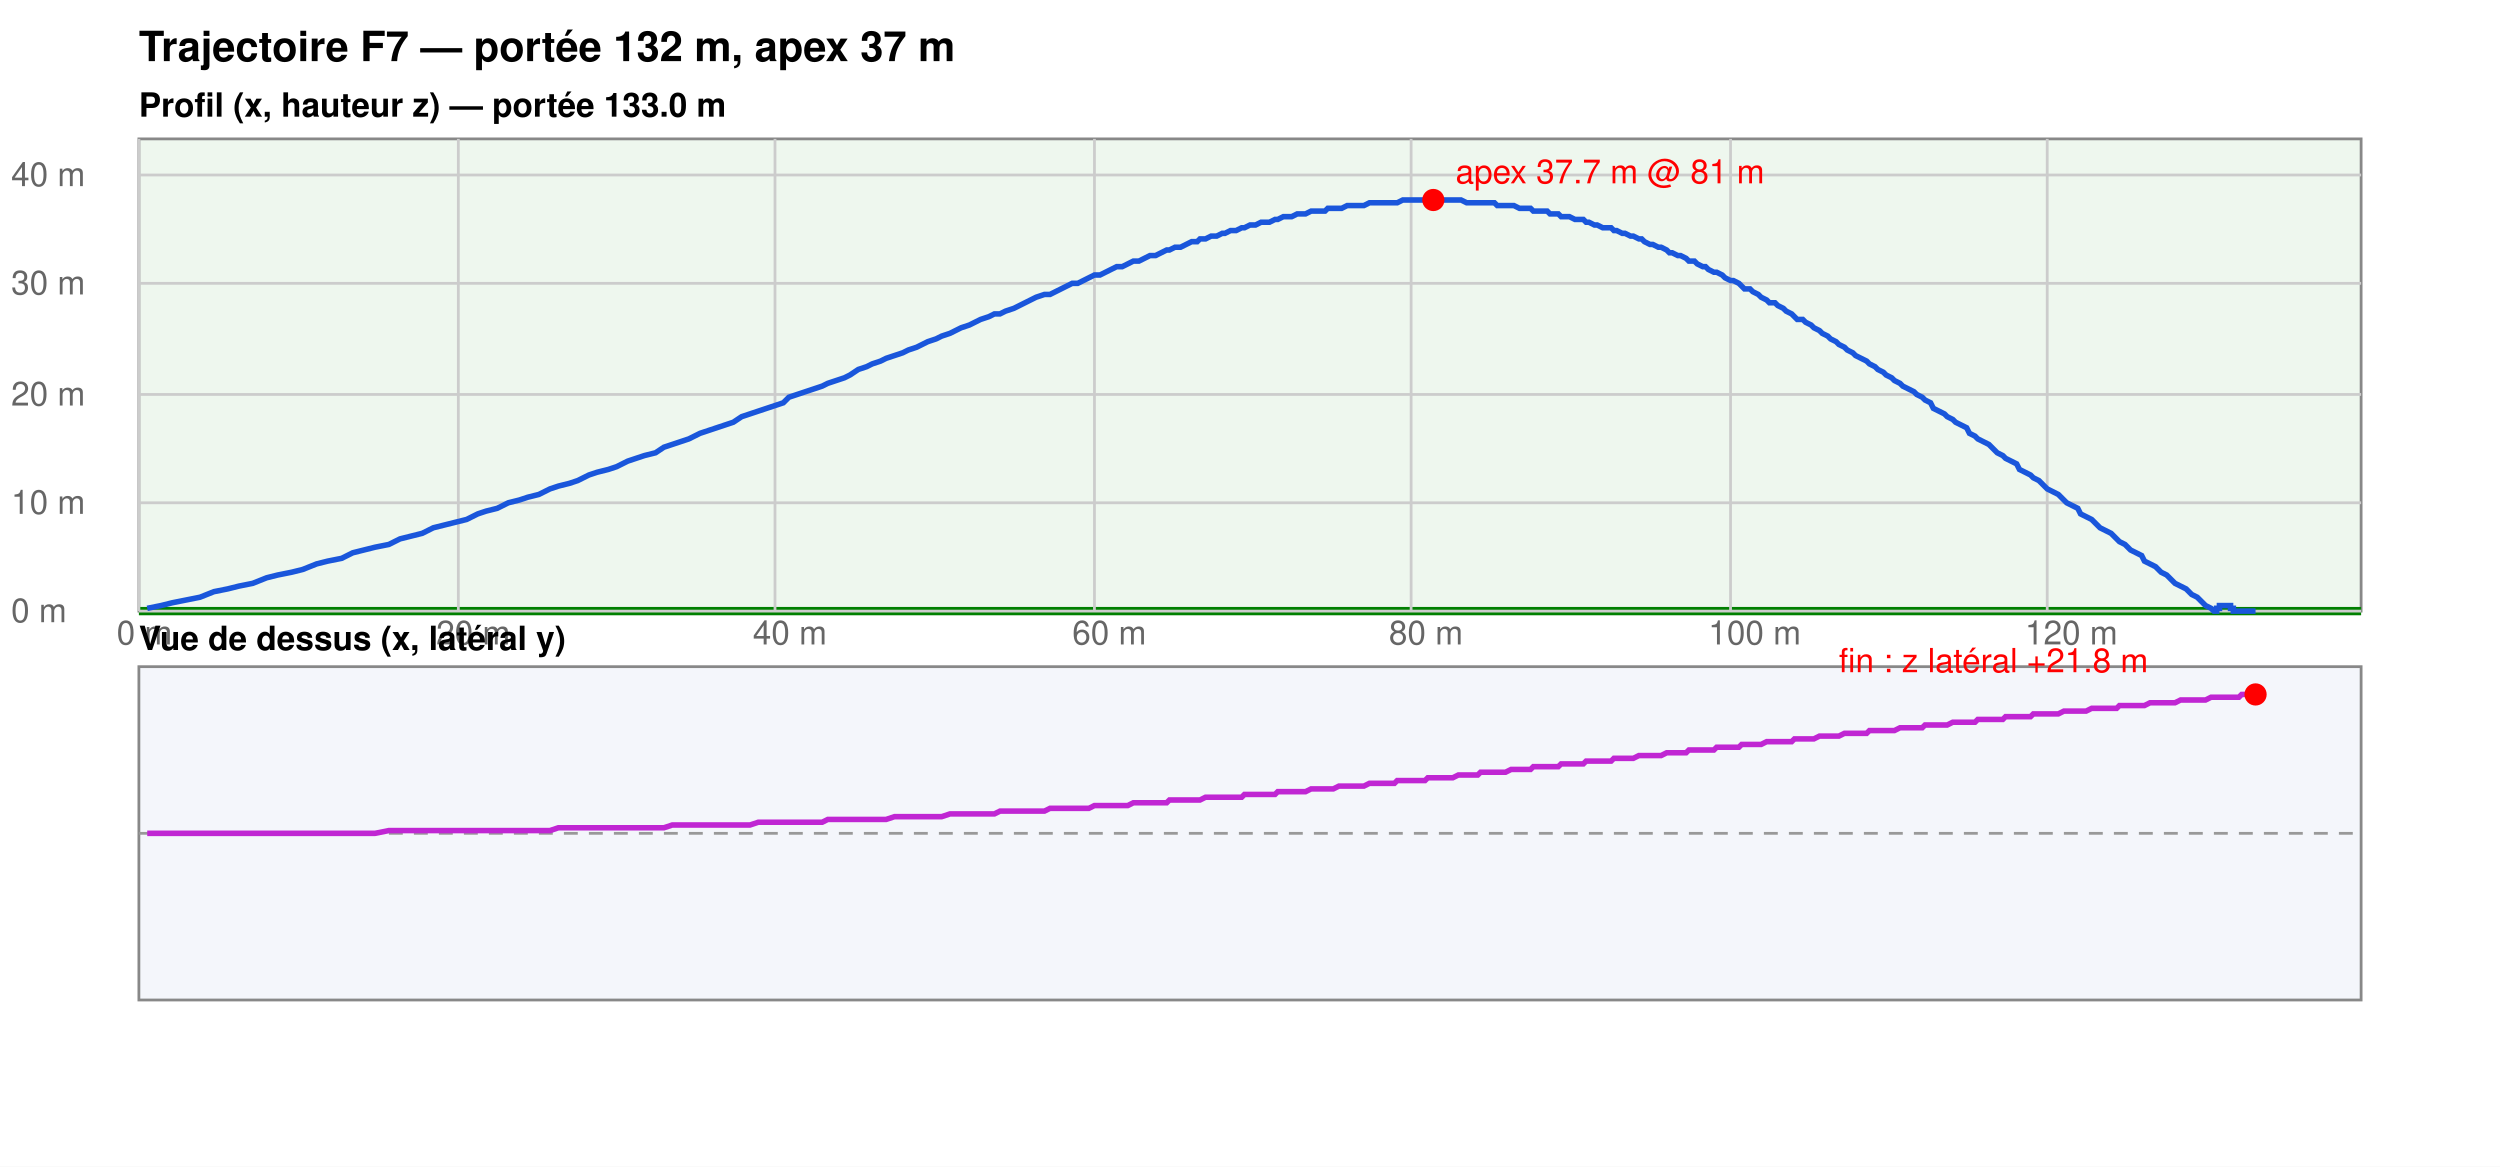
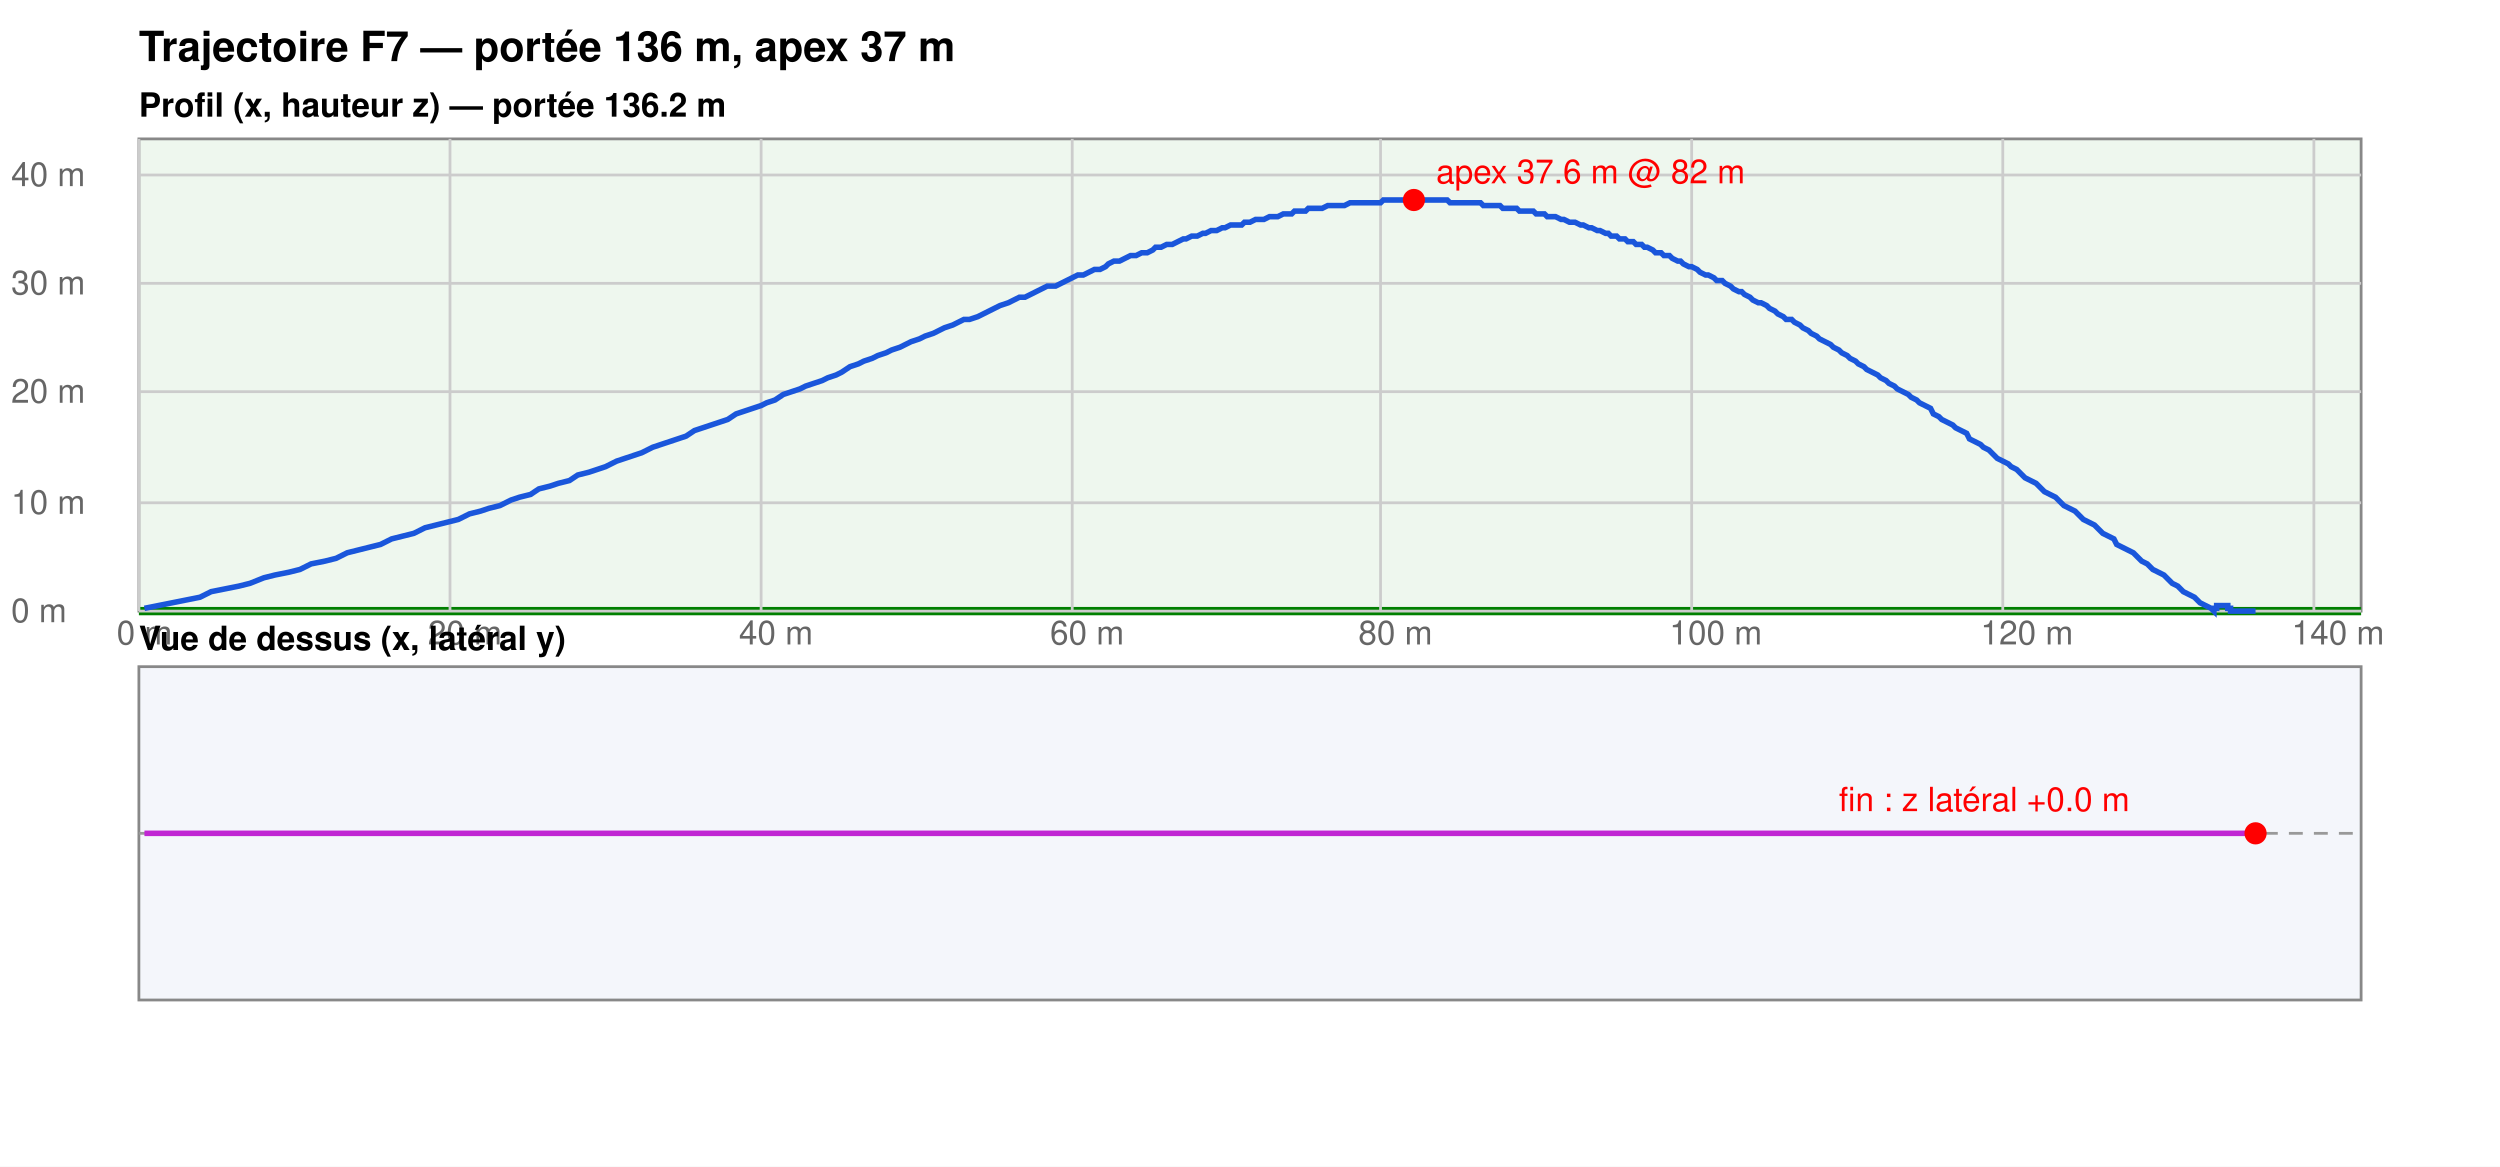
<svg xmlns="http://www.w3.org/2000/svg" width="900" height="420" font-family="Helvetica" font-size="12">
  <rect width="900" height="420" fill="white" />
-   <text x="50" y="22" font-size="15" font-weight="bold">Trajectoire F7 — portée 132 m, apex 37 m</text>
+   <text x="50" y="22" font-size="15" font-weight="bold">Trajectoire F7 — portée 136 m, apex 37 m</text>
  <rect x="50" y="50" width="800" height="170" fill="#eef7ee" stroke="#888" />
  <line x1="50" y1="220" x2="850" y2="220" stroke="green" stroke-width="3" />
  <line x1="50" y1="220" x2="50" y2="50" stroke="#ccc" />
  <text x="42" y="232" fill="#666">0 m</text>
-   <line x1="165" y1="220" x2="165" y2="50" stroke="#ccc" />
-   <text x="157" y="232" fill="#666">20 m</text>
-   <line x1="279" y1="220" x2="279" y2="50" stroke="#ccc" />
-   <text x="271" y="232" fill="#666">40 m</text>
-   <line x1="394" y1="220" x2="394" y2="50" stroke="#ccc" />
-   <text x="386" y="232" fill="#666">60 m</text>
-   <line x1="508" y1="220" x2="508" y2="50" stroke="#ccc" />
-   <text x="500" y="232" fill="#666">80 m</text>
-   <line x1="623" y1="220" x2="623" y2="50" stroke="#ccc" />
-   <text x="615" y="232" fill="#666">100 m</text>
-   <line x1="737" y1="220" x2="737" y2="50" stroke="#ccc" />
-   <text x="729" y="232" fill="#666">120 m</text>
+   <line x1="162" y1="220" x2="162" y2="50" stroke="#ccc" />
+   <text x="154" y="232" fill="#666">20 m</text>
+   <line x1="274" y1="220" x2="274" y2="50" stroke="#ccc" />
+   <text x="266" y="232" fill="#666">40 m</text>
+   <line x1="386" y1="220" x2="386" y2="50" stroke="#ccc" />
+   <text x="378" y="232" fill="#666">60 m</text>
+   <line x1="497" y1="220" x2="497" y2="50" stroke="#ccc" />
+   <text x="489" y="232" fill="#666">80 m</text>
+   <line x1="609" y1="220" x2="609" y2="50" stroke="#ccc" />
+   <text x="601" y="232" fill="#666">100 m</text>
+   <line x1="721" y1="220" x2="721" y2="50" stroke="#ccc" />
+   <text x="713" y="232" fill="#666">120 m</text>
+   <line x1="833" y1="220" x2="833" y2="50" stroke="#ccc" />
+   <text x="825" y="232" fill="#666">140 m</text>
  <line x1="50" y1="220" x2="850" y2="220" stroke="#ccc" />
  <text x="4" y="224" fill="#666">0 m</text>
  <line x1="50" y1="181" x2="850" y2="181" stroke="#ccc" />
  <text x="4" y="185" fill="#666">10 m</text>
-   <line x1="50" y1="142" x2="850" y2="142" stroke="#ccc" />
-   <text x="4" y="146" fill="#666">20 m</text>
+   <line x1="50" y1="141" x2="850" y2="141" stroke="#ccc" />
+   <text x="4" y="145" fill="#666">20 m</text>
  <line x1="50" y1="102" x2="850" y2="102" stroke="#ccc" />
  <text x="4" y="106" fill="#666">30 m</text>
  <line x1="50" y1="63" x2="850" y2="63" stroke="#ccc" />
  <text x="4" y="67" fill="#666">40 m</text>
-   <polyline fill="none" stroke="#1a56db" stroke-width="2" points="53,219 58,218 62,217 67,216 72,215 77,213 82,212 86,211 91,210 96,208 100,207 105,206 109,205 114,203 118,202 123,201 127,199 131,198 135,197 140,196 144,194 148,193 152,192 156,190 160,189 164,188 168,187 172,185 175,184 179,183 183,181 187,180 190,179 194,178 198,176 201,175 205,174 208,173 212,171 215,170 219,169 222,168 226,166 229,165 232,164 236,163 239,161 242,160 245,159 248,158 252,156 255,155 258,154 261,153 264,152 267,150 270,149 273,148 276,147 279,146 282,145 284,143 287,142 290,141 293,140 296,139 298,138 301,137 304,136 306,135 309,133 312,132 314,131 317,130 319,129 322,128 325,127 327,126 330,125 332,124 334,123 337,122 339,121 342,120 344,119 346,118 349,117 351,116 353,115 356,114 358,113 360,113 362,112 365,111 367,110 369,109 371,108 373,107 376,106 378,106 380,105 382,104 384,103 386,102 388,102 390,101 392,100 394,99 396,99 398,98 400,97 402,96 404,96 406,95 408,94 410,94 412,93 414,92 416,92 418,91 420,90 421,90 423,89 425,89 427,88 429,87 431,87 432,86 434,86 436,85 438,85 440,84 441,84 443,83 445,83 447,82 448,82 450,81 452,81 454,80 455,80 457,80 459,79 460,79 462,78 464,78 465,78 467,77 469,77 470,77 472,76 474,76 475,76 477,76 478,75 480,75 482,75 483,75 485,74 486,74 488,74 490,74 491,74 493,73 494,73 496,73 497,73 499,73 500,73 502,73 503,73 505,72 507,72 508,72 510,72 511,72 513,72 514,72 516,72 517,72 519,72 520,72 522,72 523,72 525,72 526,72 528,73 529,73 531,73 532,73 533,73 535,73 536,73 538,73 539,74 541,74 542,74 544,74 545,74 547,75 548,75 549,75 551,75 552,76 554,76 555,76 557,76 558,77 560,77 561,77 562,78 564,78 565,78 567,79 568,79 570,79 571,80 572,80 574,81 575,81 577,82 578,82 580,82 581,83 582,83 584,84 585,84 587,85 588,85 590,86 591,86 592,87 594,88 595,88 597,89 598,89 600,90 601,91 602,91 604,92 605,92 607,93 608,94 610,94 611,95 613,96 614,96 615,97 617,98 618,98 620,99 621,100 623,101 624,101 626,102 627,103 628,104 630,104 631,105 633,106 634,107 636,108 637,109 639,109 640,110 642,111 643,112 645,113 646,114 647,115 649,115 650,116 652,117 653,118 655,119 656,120 658,121 659,122 661,123 662,124 664,125 665,126 667,127 668,128 670,129 672,130 673,131 675,132 676,133 678,134 679,135 681,136 682,137 684,138 685,139 687,140 689,141 690,142 692,143 693,144 695,145 696,147 698,148 700,149 701,150 703,151 704,152 706,153 708,154 709,156 711,157 712,158 714,159 716,160 717,161 719,163 721,164 722,165 724,166 726,167 727,169 729,170 731,171 732,172 734,173 736,175 737,176 739,177 741,178 743,180 744,181 746,182 748,183 749,185 751,186 753,187 755,189 756,190 758,191 760,192 762,194 763,195 765,196 767,198 769,199 771,200 772,202 774,203 776,204 778,206 780,207 781,208 783,210 785,211 787,212 789,214 791,215 792,216 794,218 796,219 797,220 798,220 798,220 798,219 798,219 798,219 799,219 799,219 799,218 799,218 799,218 800,218 800,218 800,218 800,218 800,218 801,218 801,218 801,218 801,218 801,218 801,218 802,218 802,218 802,218 802,218 802,218 803,218 803,218 803,219 803,219 803,219 804,219 804,219 804,220 804,220 804,220 804,220 804,220 805,220 805,220 805,220 805,220 806,220 806,220 806,220 806,220 806,220 807,220 807,220 807,220 807,220 807,220 807,220 807,220 807,220 808,220 808,220 808,220 808,220 808,220 808,220 808,220 808,220 808,220 808,220 808,220 809,220 809,220 809,220 809,220 809,220 809,220 809,220 809,220 809,220 809,220 809,220 809,220 809,220 809,220 809,220 810,220 810,220 810,220 810,220 810,220 810,220 810,220 810,220 810,220 810,220 810,220 810,220 810,220 810,220 810,220 810,220 810,220 810,220 810,220 810,220 811,220 811,220 811,220 811,220 811,220 811,220 811,220 811,220 811,220 811,220 811,220 811,220 811,220 811,220 811,220 811,220 811,220 811,220 811,220 811,220 811,220 811,220 811,220 811,220 811,220 811,220 811,220 811,220 811,220 811,220 811,220 811,220 811,220 811,220 811,220 811,220 811,220 811,220 811,220 811,220 811,220 811,220 812,220 812,220 812,220 812,220 812,220 812,220 812,220 812,220 812,220 812,220 812,220 812,220 812,220 812,220 812,220 812,220 812,220 812,220 812,220 812,220 812,220 812,220 812,220 812,220 812,220 812,220 812,220 812,220 812,220 812,220 812,220 812,220 812,220 812,220 812,220 812,220 812,220 812,220 812,220 812,220 812,220 812,220 812,220 812,220 812,220 812,220 812,220 812,220 812,220 812,220 812,220 812,220 812,220 812,220 812,220 812,220 " />
-   <circle cx="516" cy="72" r="4" fill="red" />
-   <text x="524" y="66" fill="red">apex 37.7 m @ 81 m</text>
-   <text x="50" y="42" font-weight="bold">Profil (x, hauteur z) — portée 133.0 m</text>
+   <polyline fill="none" stroke="#1a56db" stroke-width="2" points="52,219 57,218 62,217 67,216 72,215 76,213 81,212 86,211 90,210 95,208 99,207 104,206 108,205 112,203 117,202 121,201 125,199 129,198 133,197 137,196 141,194 145,193 149,192 153,190 157,189 161,188 165,187 169,185 173,184 176,183 180,182 184,180 187,179 191,178 194,176 198,175 201,174 205,173 208,171 212,170 215,169 218,168 222,166 225,165 228,164 231,163 235,161 238,160 241,159 244,158 247,157 250,155 253,154 256,153 259,152 262,151 265,149 268,148 271,147 274,146 276,145 279,144 282,142 285,141 288,140 290,139 293,138 296,137 298,136 301,135 303,134 306,132 309,131 311,130 314,129 316,128 319,127 321,126 324,125 326,124 328,123 331,122 333,121 336,120 338,119 340,118 343,117 345,116 347,115 349,115 352,114 354,113 356,112 358,111 360,110 363,109 365,108 367,107 369,107 371,106 373,105 375,104 377,103 380,103 382,102 384,101 386,100 388,99 390,99 392,98 394,97 396,97 398,96 399,95 401,94 403,94 405,93 407,92 409,92 411,91 413,91 415,90 416,89 418,89 420,88 422,88 424,87 426,86 427,86 429,85 431,85 433,84 434,84 436,83 438,83 440,82 441,82 443,81 445,81 447,81 448,80 450,80 452,79 453,79 455,79 457,78 458,78 460,78 462,77 463,77 465,77 466,76 468,76 470,76 471,75 473,75 475,75 476,75 478,74 479,74 481,74 483,74 484,74 486,73 487,73 489,73 490,73 492,73 493,73 495,73 497,73 498,72 500,72 501,72 503,72 504,72 506,72 507,72 509,72 510,72 512,72 513,72 515,72 516,72 518,72 519,72 521,72 522,73 524,73 525,73 527,73 528,73 530,73 531,73 533,73 534,74 535,74 537,74 538,74 540,74 541,75 543,75 544,75 546,75 547,76 549,76 550,76 552,76 553,77 554,77 556,77 557,78 559,78 560,78 562,79 563,79 565,80 566,80 567,80 569,81 570,81 572,82 573,82 575,83 576,83 578,84 579,84 580,85 582,85 583,86 585,86 586,87 588,87 589,88 591,88 592,89 593,89 595,90 596,91 598,91 599,92 601,92 602,93 604,94 605,94 606,95 608,96 609,96 611,97 612,98 614,99 615,99 617,100 618,101 620,101 621,102 623,103 624,104 626,105 627,105 628,106 630,107 631,108 633,109 634,109 636,110 637,111 639,112 640,113 642,114 643,115 645,115 646,116 648,117 649,118 651,119 652,120 654,121 655,122 657,123 659,124 660,125 662,126 663,127 665,128 666,129 668,130 669,131 671,132 672,133 674,134 676,135 677,136 679,137 680,138 682,139 683,140 685,141 687,142 688,143 690,144 691,145 693,146 695,147 696,149 698,150 699,151 701,152 703,153 704,154 706,155 708,156 709,158 711,159 713,160 714,161 716,162 717,163 719,165 721,166 723,167 724,168 726,169 728,171 729,172 731,173 733,174 734,175 736,177 738,178 740,179 741,180 743,182 745,183 747,184 748,185 750,187 752,188 754,189 755,190 757,192 759,193 761,194 762,196 764,197 766,198 768,199 770,201 771,202 773,203 775,205 777,206 779,207 781,209 782,210 784,211 786,213 788,214 790,215 792,217 794,218 796,219 797,220 797,220 797,220 797,219 797,219 798,219 798,219 798,219 798,218 798,218 799,218 799,218 799,218 799,218 799,218 799,218 800,218 800,218 800,218 800,218 800,218 801,218 801,218 801,218 801,218 801,218 802,218 802,218 802,218 802,219 802,219 803,219 803,219 803,219 803,220 803,220 804,220 804,220 804,220 804,220 804,220 804,220 805,220 805,220 805,220 805,220 806,220 806,220 806,220 806,220 806,220 807,220 807,220 807,220 807,220 807,220 807,220 807,220 807,220 807,220 808,220 808,220 808,220 808,220 808,220 808,220 808,220 808,220 808,220 808,220 808,220 808,220 809,220 809,220 809,220 809,220 809,220 809,220 809,220 809,220 809,220 809,220 809,220 809,220 809,220 809,220 810,220 810,220 810,220 810,220 810,220 810,220 810,220 810,220 810,220 810,220 810,220 810,220 810,220 810,220 810,220 810,220 810,220 810,220 810,220 810,220 810,220 811,220 811,220 811,220 811,220 811,220 811,220 811,220 811,220 811,220 811,220 811,220 811,220 811,220 811,220 811,220 811,220 811,220 811,220 811,220 811,220 811,220 811,220 811,220 811,220 811,220 811,220 811,220 811,220 811,220 811,220 811,220 811,220 811,220 811,220 811,220 811,220 811,220 811,220 811,220 811,220 811,220 811,220 811,220 812,220 812,220 812,220 812,220 812,220 812,220 812,220 812,220 812,220 812,220 812,220 812,220 812,220 812,220 812,220 812,220 812,220 812,220 812,220 812,220 812,220 812,220 812,220 812,220 812,220 812,220 812,220 812,220 812,220 812,220 812,220 812,220 812,220 812,220 812,220 812,220 812,220 812,220 812,220 812,220 812,220 812,220 812,220 812,220 812,220 812,220 812,220 812,220 812,220 812,220 812,220 812,220 812,220 812,220 812,220 812,220 812,220 " />
+   <circle cx="509" cy="72" r="4" fill="red" />
+   <text x="517" y="66" fill="red">apex 37.6 m @ 82 m</text>
+   <text x="50" y="42" font-weight="bold">Profil (x, hauteur z) — portée 136.2 m</text>
  <rect x="50" y="240" width="800" height="120" fill="#f4f6fb" stroke="#888" />
  <line x1="50" y1="300" x2="850" y2="300" stroke="#999" stroke-dasharray="5,4" />
-   <polyline fill="none" stroke="#c026d3" stroke-width="2" points="53,300 58,300 62,300 67,300 72,300 77,300 82,300 86,300 91,300 96,300 100,300 105,300 109,300 114,300 118,300 123,300 127,300 131,300 135,300 140,299 144,299 148,299 152,299 156,299 160,299 164,299 168,299 172,299 175,299 179,299 183,299 187,299 190,299 194,299 198,299 201,298 205,298 208,298 212,298 215,298 219,298 222,298 226,298 229,298 232,298 236,298 239,298 242,297 245,297 248,297 252,297 255,297 258,297 261,297 264,297 267,297 270,297 273,296 276,296 279,296 282,296 284,296 287,296 290,296 293,296 296,296 298,295 301,295 304,295 306,295 309,295 312,295 314,295 317,295 319,295 322,294 325,294 327,294 330,294 332,294 334,294 337,294 339,294 342,293 344,293 346,293 349,293 351,293 353,293 356,293 358,293 360,292 362,292 365,292 367,292 369,292 371,292 373,292 376,292 378,291 380,291 382,291 384,291 386,291 388,291 390,291 392,291 394,290 396,290 398,290 400,290 402,290 404,290 406,290 408,289 410,289 412,289 414,289 416,289 418,289 420,289 421,288 423,288 425,288 427,288 429,288 431,288 432,288 434,287 436,287 438,287 440,287 441,287 443,287 445,287 447,287 448,286 450,286 452,286 454,286 455,286 457,286 459,286 460,285 462,285 464,285 465,285 467,285 469,285 470,285 472,284 474,284 475,284 477,284 478,284 480,284 482,283 483,283 485,283 486,283 488,283 490,283 491,283 493,282 494,282 496,282 497,282 499,282 500,282 502,282 503,281 505,281 507,281 508,281 510,281 511,281 513,281 514,280 516,280 517,280 519,280 520,280 522,280 523,280 525,279 526,279 528,279 529,279 531,279 532,279 533,278 535,278 536,278 538,278 539,278 541,278 542,278 544,277 545,277 547,277 548,277 549,277 551,277 552,276 554,276 555,276 557,276 558,276 560,276 561,276 562,275 564,275 565,275 567,275 568,275 570,275 571,274 572,274 574,274 575,274 577,274 578,274 580,274 581,273 582,273 584,273 585,273 587,273 588,273 590,272 591,272 592,272 594,272 595,272 597,272 598,272 600,271 601,271 602,271 604,271 605,271 607,271 608,270 610,270 611,270 613,270 614,270 615,270 617,270 618,269 620,269 621,269 623,269 624,269 626,269 627,268 628,268 630,268 631,268 633,268 634,268 636,267 637,267 639,267 640,267 642,267 643,267 645,267 646,266 647,266 649,266 650,266 652,266 653,266 655,265 656,265 658,265 659,265 661,265 662,265 664,264 665,264 667,264 668,264 670,264 672,264 673,263 675,263 676,263 678,263 679,263 681,263 682,263 684,262 685,262 687,262 689,262 690,262 692,262 693,261 695,261 696,261 698,261 700,261 701,261 703,260 704,260 706,260 708,260 709,260 711,260 712,259 714,259 716,259 717,259 719,259 721,259 722,258 724,258 726,258 727,258 729,258 731,258 732,257 734,257 736,257 737,257 739,257 741,257 743,256 744,256 746,256 748,256 749,256 751,256 753,255 755,255 756,255 758,255 760,255 762,255 763,254 765,254 767,254 769,254 771,254 772,254 774,253 776,253 778,253 780,253 781,253 783,253 785,252 787,252 789,252 791,252 792,252 794,252 796,251 797,251 798,251 798,251 798,251 798,251 798,251 799,251 799,251 799,251 799,251 799,251 800,251 800,251 800,251 800,251 800,251 801,251 801,251 801,251 801,251 801,251 801,251 802,251 802,251 802,251 802,251 802,251 803,251 803,251 803,251 803,251 803,251 804,251 804,251 804,251 804,251 804,251 804,251 804,251 805,251 805,251 805,251 805,251 806,251 806,251 806,251 806,251 806,251 807,250 807,250 807,250 807,250 807,250 807,250 807,250 807,250 808,250 808,250 808,250 808,250 808,250 808,250 808,250 808,250 808,250 808,250 808,250 809,250 809,250 809,250 809,250 809,250 809,250 809,250 809,250 809,250 809,250 809,250 809,250 809,250 809,250 809,250 810,250 810,250 810,250 810,250 810,250 810,250 810,250 810,250 810,250 810,250 810,250 810,250 810,250 810,250 810,250 810,250 810,250 810,250 810,250 810,250 811,250 811,250 811,250 811,250 811,250 811,250 811,250 811,250 811,250 811,250 811,250 811,250 811,250 811,250 811,250 811,250 811,250 811,250 811,250 811,250 811,250 811,250 811,250 811,250 811,250 811,250 811,250 811,250 811,250 811,250 811,250 811,250 811,250 811,250 811,250 811,250 811,250 811,250 811,250 811,250 811,250 811,250 812,250 812,250 812,250 812,250 812,250 812,250 812,250 812,250 812,250 812,250 812,250 812,250 812,250 812,250 812,250 812,250 812,250 812,250 812,250 812,250 812,250 812,250 812,250 812,250 812,250 812,250 812,250 812,250 812,250 812,250 812,250 812,250 812,250 812,250 812,250 812,250 812,250 812,250 812,250 812,250 812,250 812,250 812,250 812,250 812,250 812,250 812,250 812,250 812,250 812,250 812,250 812,250 812,250 812,250 812,250 812,250 " />
-   <circle cx="812" cy="250" r="4" fill="red" />
-   <text x="662" y="242" fill="red">fin : z latéral +21.8 m</text>
+   <polyline fill="none" stroke="#c026d3" stroke-width="2" points="52,300 57,300 62,300 67,300 72,300 76,300 81,300 86,300 90,300 95,300 99,300 104,300 108,300 112,300 117,300 121,300 125,300 129,300 133,300 137,300 141,300 145,300 149,300 153,300 157,300 161,300 165,300 169,300 173,300 176,300 180,300 184,300 187,300 191,300 194,300 198,300 201,300 205,300 208,300 212,300 215,300 218,300 222,300 225,300 228,300 231,300 235,300 238,300 241,300 244,300 247,300 250,300 253,300 256,300 259,300 262,300 265,300 268,300 271,300 274,300 276,300 279,300 282,300 285,300 288,300 290,300 293,300 296,300 298,300 301,300 303,300 306,300 309,300 311,300 314,300 316,300 319,300 321,300 324,300 326,300 328,300 331,300 333,300 336,300 338,300 340,300 343,300 345,300 347,300 349,300 352,300 354,300 356,300 358,300 360,300 363,300 365,300 367,300 369,300 371,300 373,300 375,300 377,300 380,300 382,300 384,300 386,300 388,300 390,300 392,300 394,300 396,300 398,300 399,300 401,300 403,300 405,300 407,300 409,300 411,300 413,300 415,300 416,300 418,300 420,300 422,300 424,300 426,300 427,300 429,300 431,300 433,300 434,300 436,300 438,300 440,300 441,300 443,300 445,300 447,300 448,300 450,300 452,300 453,300 455,300 457,300 458,300 460,300 462,300 463,300 465,300 466,300 468,300 470,300 471,300 473,300 475,300 476,300 478,300 479,300 481,300 483,300 484,300 486,300 487,300 489,300 490,300 492,300 493,300 495,300 497,300 498,300 500,300 501,300 503,300 504,300 506,300 507,300 509,300 510,300 512,300 513,300 515,300 516,300 518,300 519,300 521,300 522,300 524,300 525,300 527,300 528,300 530,300 531,300 533,300 534,300 535,300 537,300 538,300 540,300 541,300 543,300 544,300 546,300 547,300 549,300 550,300 552,300 553,300 554,300 556,300 557,300 559,300 560,300 562,300 563,300 565,300 566,300 567,300 569,300 570,300 572,300 573,300 575,300 576,300 578,300 579,300 580,300 582,300 583,300 585,300 586,300 588,300 589,300 591,300 592,300 593,300 595,300 596,300 598,300 599,300 601,300 602,300 604,300 605,300 606,300 608,300 609,300 611,300 612,300 614,300 615,300 617,300 618,300 620,300 621,300 623,300 624,300 626,300 627,300 628,300 630,300 631,300 633,300 634,300 636,300 637,300 639,300 640,300 642,300 643,300 645,300 646,300 648,300 649,300 651,300 652,300 654,300 655,300 657,300 659,300 660,300 662,300 663,300 665,300 666,300 668,300 669,300 671,300 672,300 674,300 676,300 677,300 679,300 680,300 682,300 683,300 685,300 687,300 688,300 690,300 691,300 693,300 695,300 696,300 698,300 699,300 701,300 703,300 704,300 706,300 708,300 709,300 711,300 713,300 714,300 716,300 717,300 719,300 721,300 723,300 724,300 726,300 728,300 729,300 731,300 733,300 734,300 736,300 738,300 740,300 741,300 743,300 745,300 747,300 748,300 750,300 752,300 754,300 755,300 757,300 759,300 761,300 762,300 764,300 766,300 768,300 770,300 771,300 773,300 775,300 777,300 779,300 781,300 782,300 784,300 786,300 788,300 790,300 792,300 794,300 796,300 797,300 797,300 797,300 797,300 797,300 798,300 798,300 798,300 798,300 798,300 799,300 799,300 799,300 799,300 799,300 799,300 800,300 800,300 800,300 800,300 800,300 801,300 801,300 801,300 801,300 801,300 802,300 802,300 802,300 802,300 802,300 803,300 803,300 803,300 803,300 803,300 804,300 804,300 804,300 804,300 804,300 804,300 805,300 805,300 805,300 805,300 806,300 806,300 806,300 806,300 806,300 807,300 807,300 807,300 807,300 807,300 807,300 807,300 807,300 807,300 808,300 808,300 808,300 808,300 808,300 808,300 808,300 808,300 808,300 808,300 808,300 808,300 809,300 809,300 809,300 809,300 809,300 809,300 809,300 809,300 809,300 809,300 809,300 809,300 809,300 809,300 810,300 810,300 810,300 810,300 810,300 810,300 810,300 810,300 810,300 810,300 810,300 810,300 810,300 810,300 810,300 810,300 810,300 810,300 810,300 810,300 810,300 811,300 811,300 811,300 811,300 811,300 811,300 811,300 811,300 811,300 811,300 811,300 811,300 811,300 811,300 811,300 811,300 811,300 811,300 811,300 811,300 811,300 811,300 811,300 811,300 811,300 811,300 811,300 811,300 811,300 811,300 811,300 811,300 811,300 811,300 811,300 811,300 811,300 811,300 811,300 811,300 811,300 811,300 811,300 812,300 812,300 812,300 812,300 812,300 812,300 812,300 812,300 812,300 812,300 812,300 812,300 812,300 812,300 812,300 812,300 812,300 812,300 812,300 812,300 812,300 812,300 812,300 812,300 812,300 812,300 812,300 812,300 812,300 812,300 812,300 812,300 812,300 812,300 812,300 812,300 812,300 812,300 812,300 812,300 812,300 812,300 812,300 812,300 812,300 812,300 812,300 812,300 812,300 812,300 812,300 812,300 812,300 812,300 812,300 812,300 812,300 " />
+   <circle cx="812" cy="300" r="4" fill="red" />
+   <text x="662" y="292" fill="red">fin : z latéral +0.0 m</text>
  <text x="50" y="234" font-weight="bold">Vue de dessus (x, latéral y)</text>
</svg>
